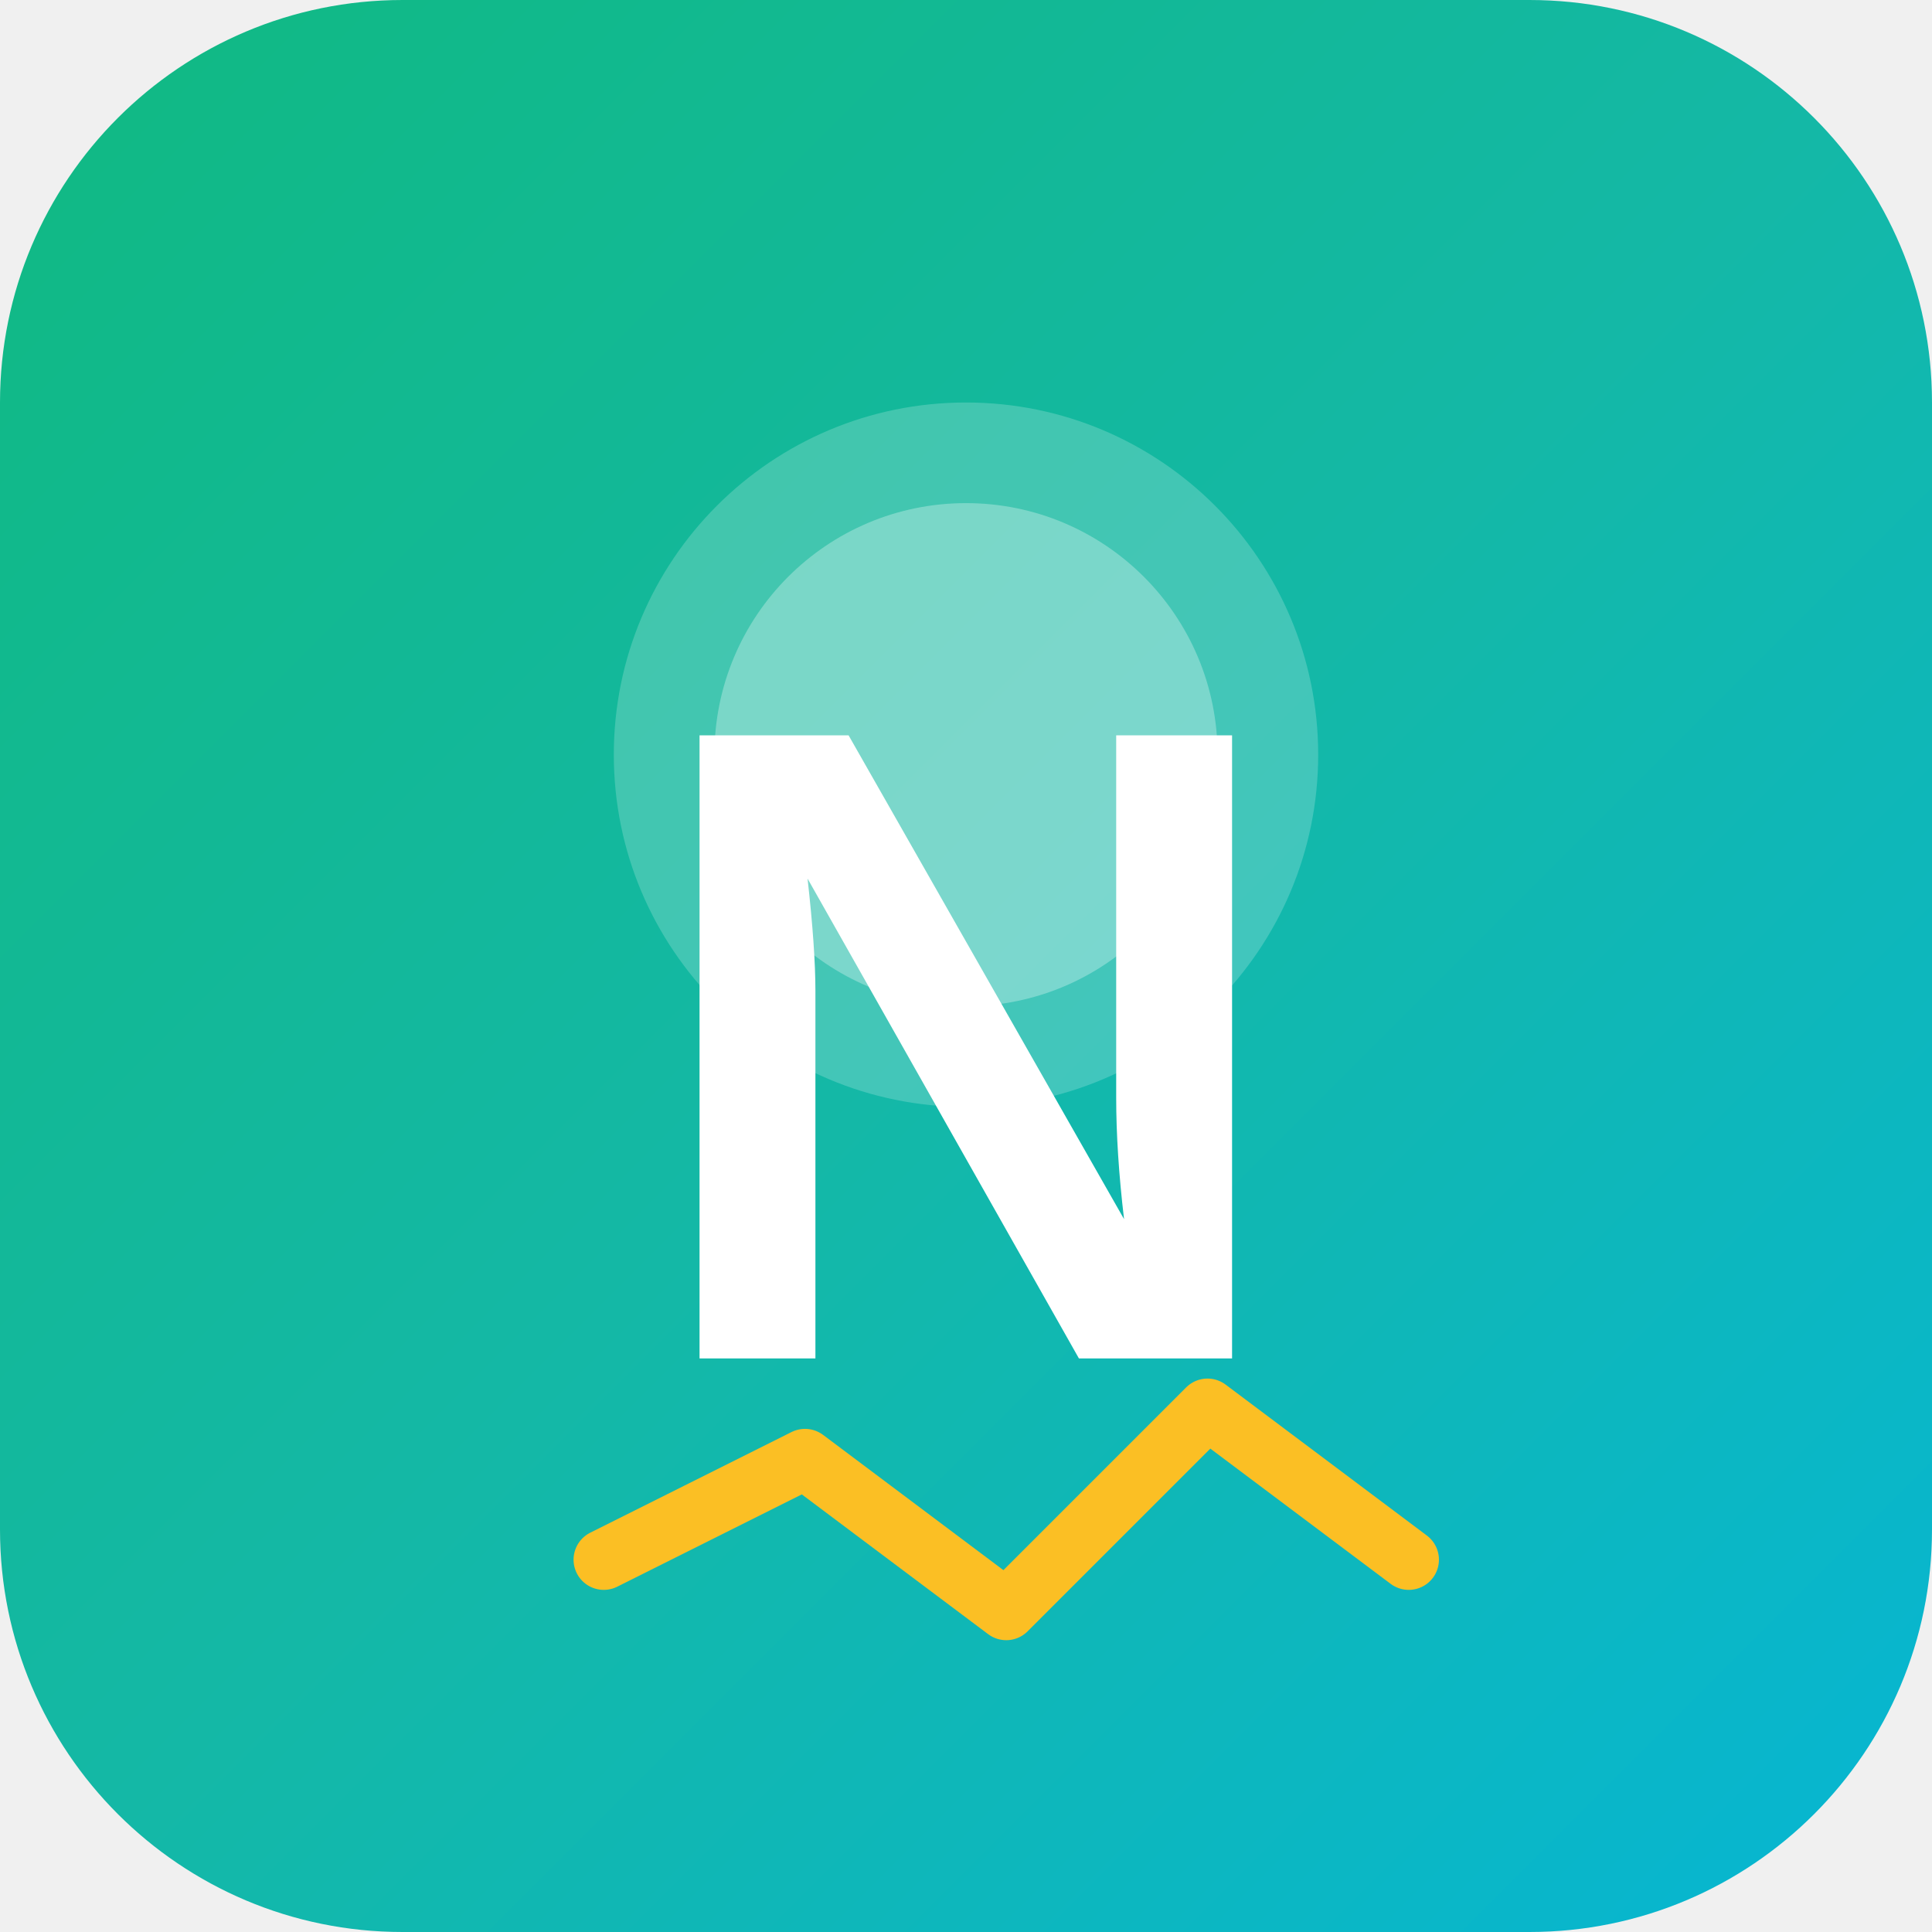
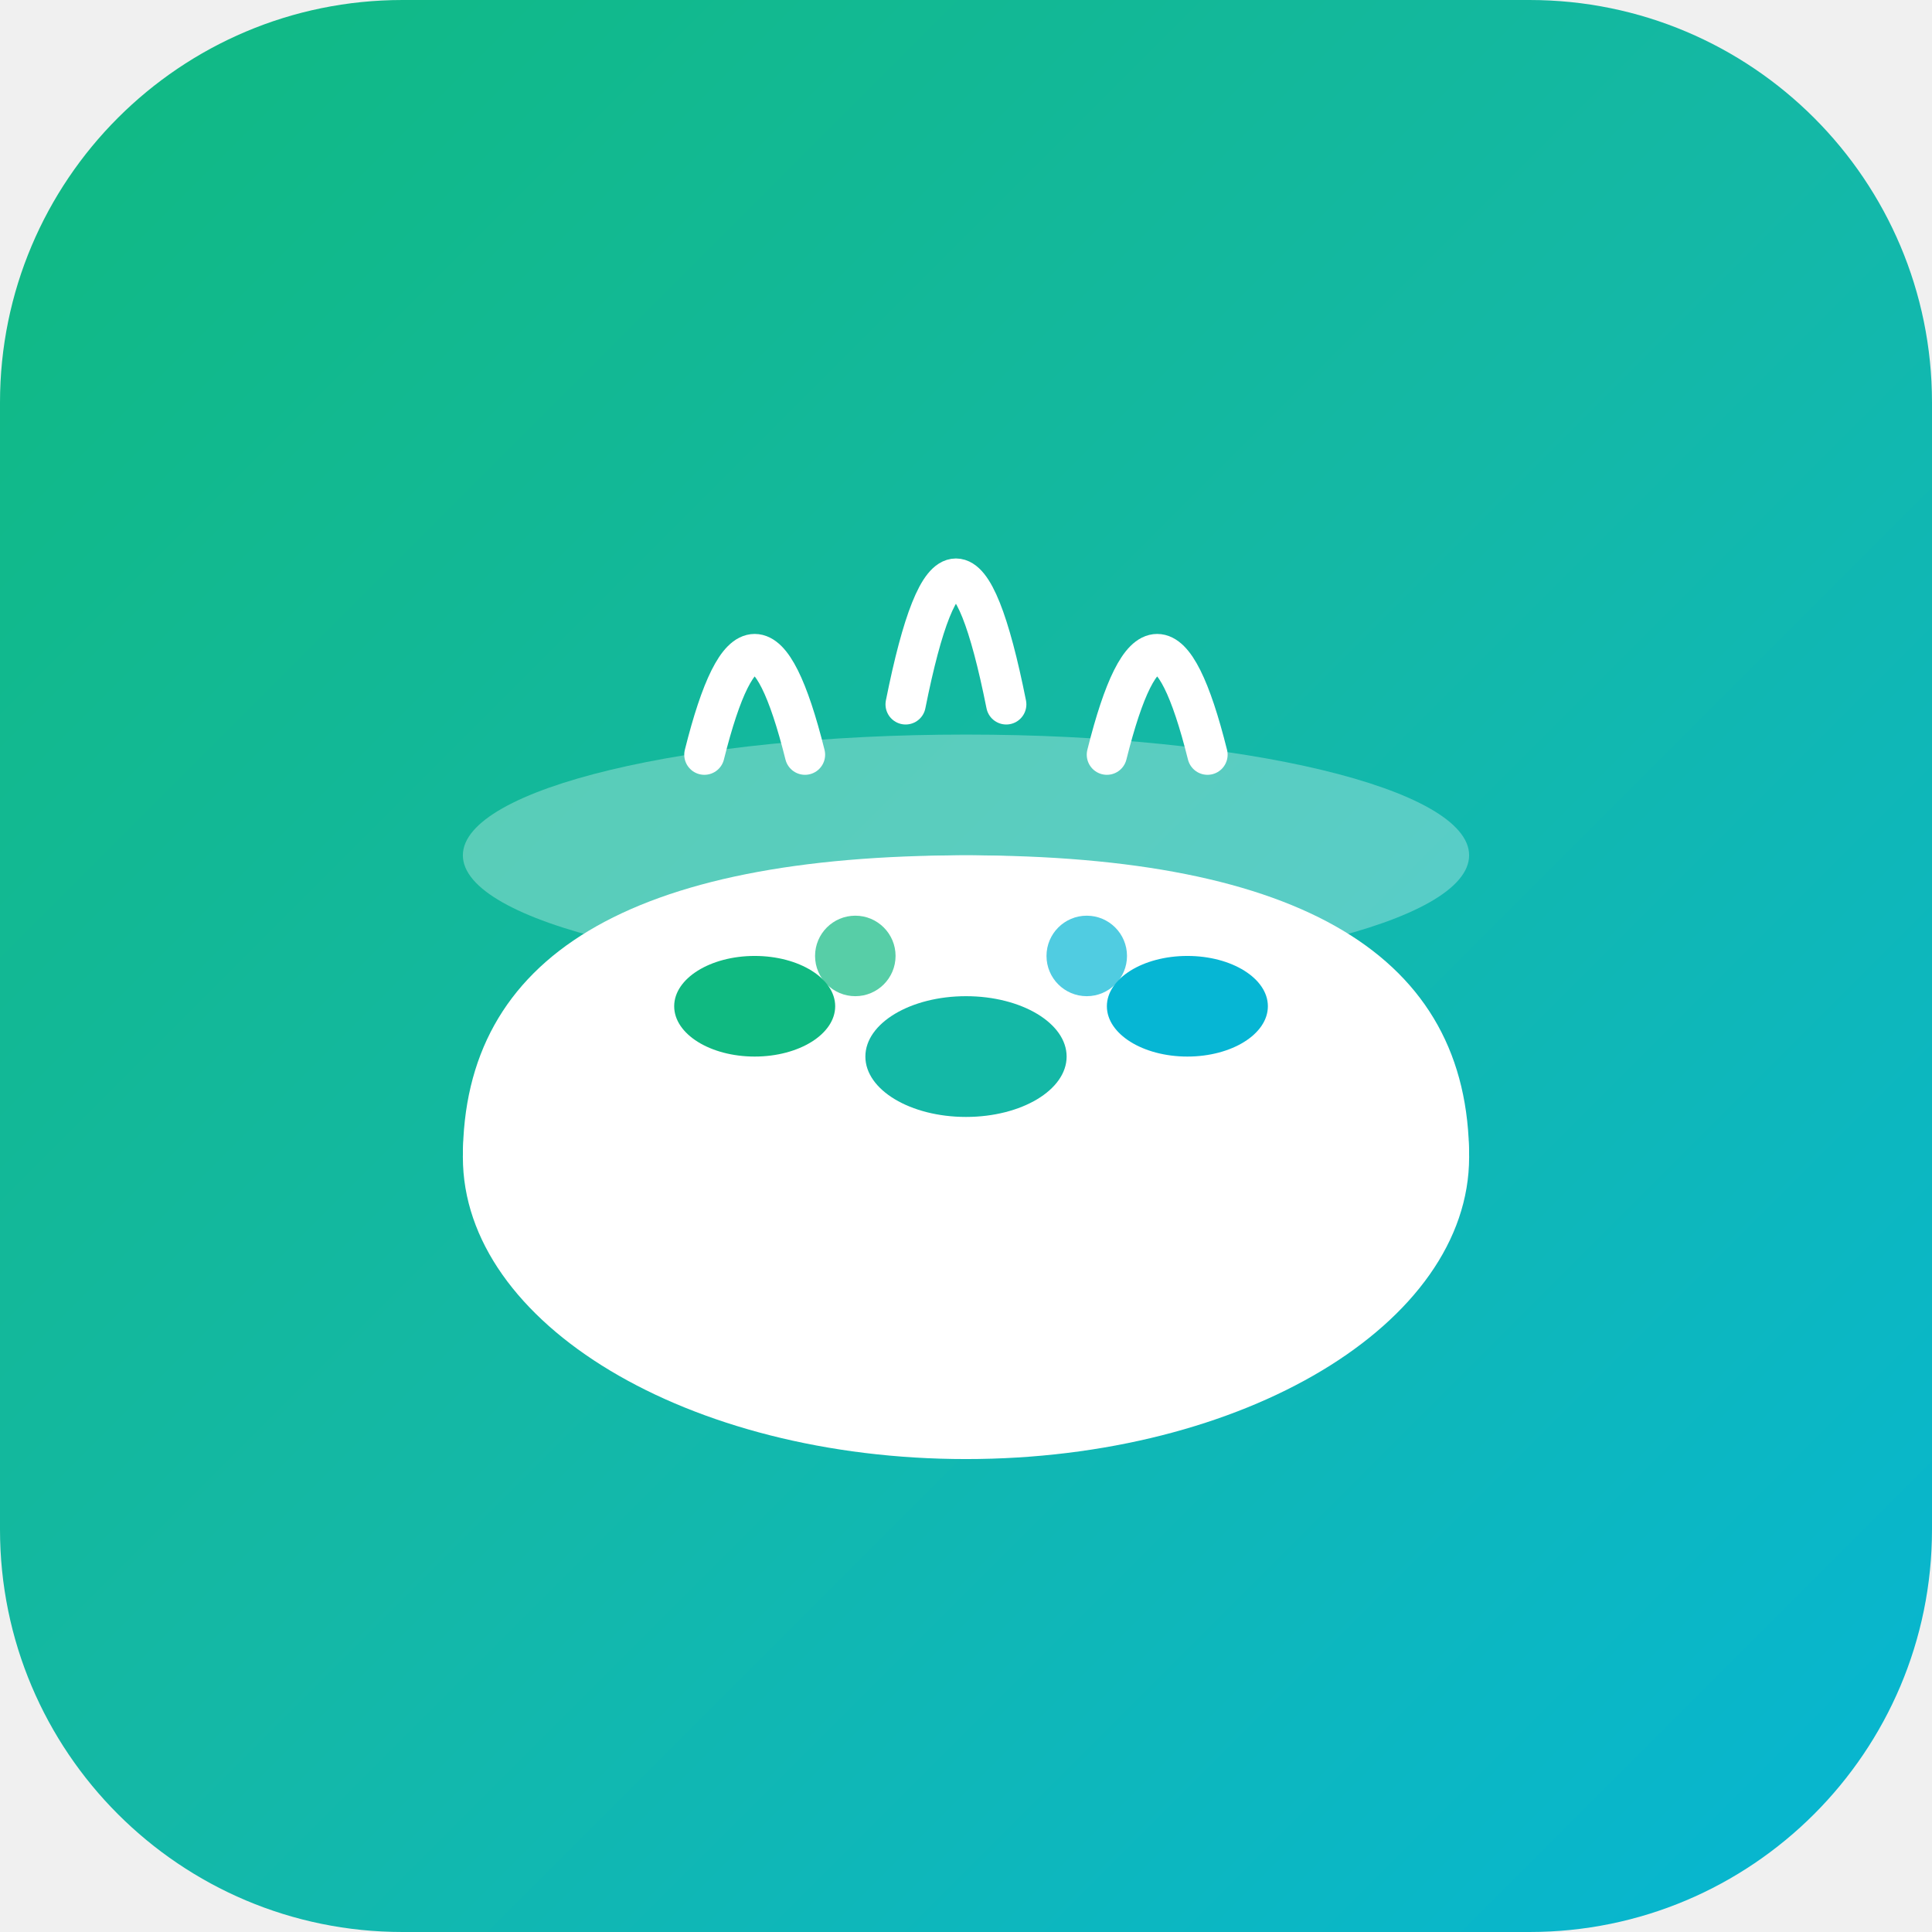
<svg xmlns="http://www.w3.org/2000/svg" viewBox="0 0 192 192" width="192" height="192">
  <defs>
    <linearGradient id="bgGrad" x1="0%" y1="0%" x2="100%" y2="100%">
      <stop offset="0%" style="stop-color:#10b981" />
      <stop offset="50%" style="stop-color:#14b8a6" />
      <stop offset="100%" style="stop-color:#06b6d4" />
    </linearGradient>
  </defs>
  <rect width="192" height="192" rx="40" fill="url(#bgGrad)" />
-   <circle cx="96" cy="75" r="35" fill="rgba(255,255,255,0.2)" />
-   <circle cx="96" cy="75" r="25" fill="rgba(255,255,255,0.3)" />
-   <text x="96" y="135" text-anchor="middle" font-size="90" font-family="Arial, sans-serif" fill="white" font-weight="bold">N</text>
-   <path d="M60 155 L80 145 L100 160 L120 140 L140 155" stroke="#fbbf24" stroke-width="6" fill="none" stroke-linecap="round" stroke-linejoin="round" />
+   <ellipse cx="96" cy="115" rx="50" ry="30" fill="white" />
+   <path d="M46 115 Q46 85 96 85 Q146 85 146 115" fill="white" />
+   <ellipse cx="96" cy="85" rx="50" ry="12" fill="rgba(255,255,255,0.3)" />
+   <path d="M70 75 Q75 55 80 75" stroke="white" stroke-width="4" fill="none" stroke-linecap="round" />
+   <path d="M90 70 Q95 45 100 70" stroke="white" stroke-width="4" fill="none" stroke-linecap="round" />
+   <path d="M110 75 Q115 55 120 75" stroke="white" stroke-width="4" fill="none" stroke-linecap="round" />
+   <ellipse cx="75" cy="100" rx="8" ry="5" fill="#10b981" />
+   <ellipse cx="96" cy="105" rx="10" ry="6" fill="#14b8a6" />
+   <ellipse cx="118" cy="100" rx="8" ry="5" fill="#06b6d4" />
+   <circle cx="85" cy="95" r="4" fill="#10b981" opacity="0.7" />
+   <circle cx="108" cy="95" r="4" fill="#06b6d4" opacity="0.7" />
</svg>
